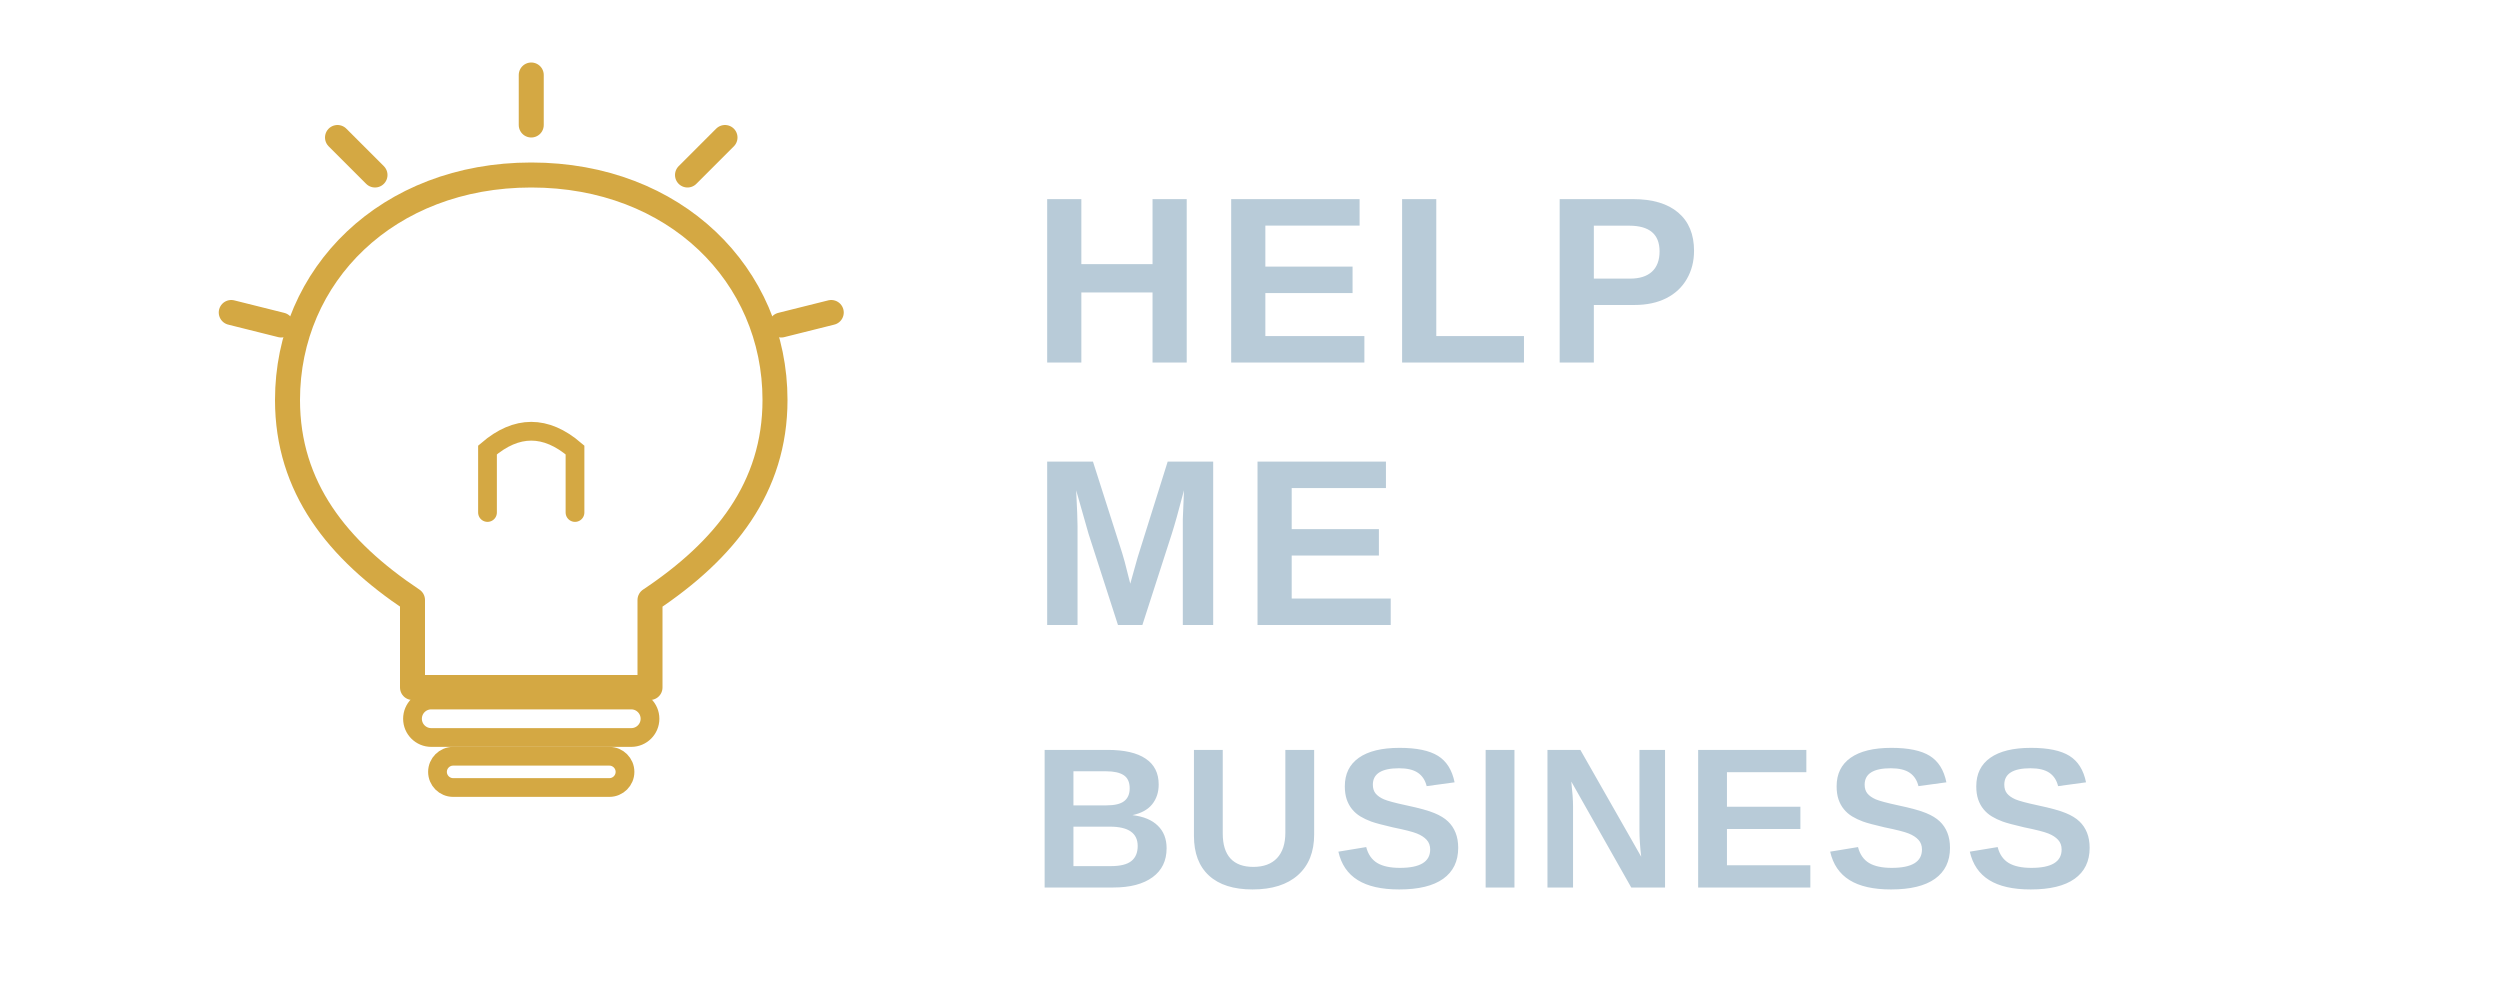
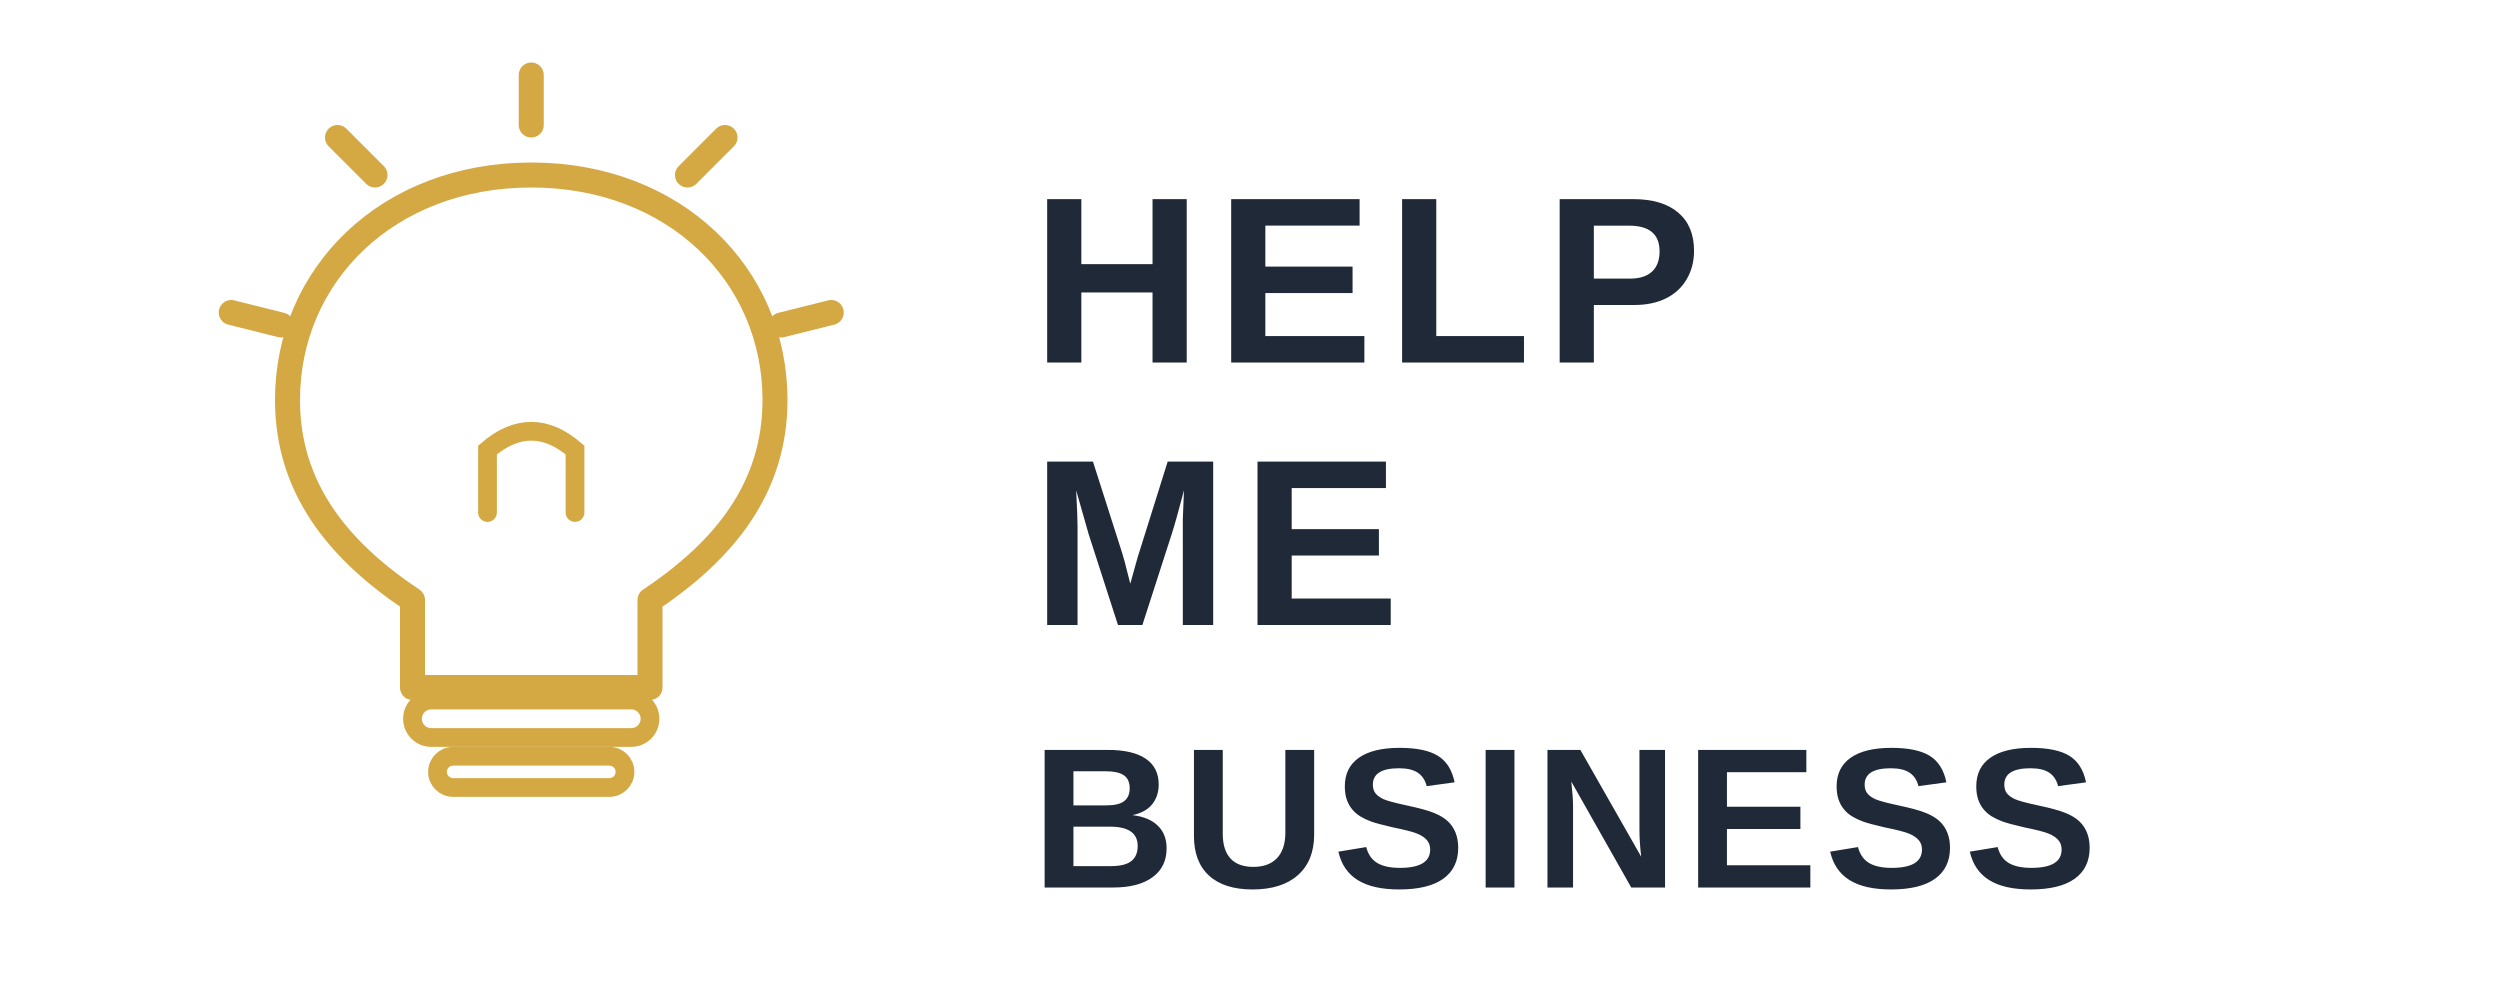
<svg xmlns="http://www.w3.org/2000/svg" viewBox="0 0 400 160" fill="none">
  <g transform="translate(20, 10)">
    <line x1="65" y1="10" x2="65" y2="2" stroke="#D4A843" stroke-width="4" stroke-linecap="round" />
    <line x1="90" y1="18" x2="96" y2="12" stroke="#D4A843" stroke-width="4" stroke-linecap="round" />
    <line x1="40" y1="18" x2="34" y2="12" stroke="#D4A843" stroke-width="4" stroke-linecap="round" />
    <line x1="105" y1="42" x2="113" y2="40" stroke="#D4A843" stroke-width="4" stroke-linecap="round" />
    <line x1="25" y1="42" x2="17" y2="40" stroke="#D4A843" stroke-width="4" stroke-linecap="round" />
    <path d="M65 18 C42 18 26 34 26 54 C26 68 34 78 46 86 L46 100 L84 100 L84 86 C96 78 104 68 104 54 C104 34 88 18 65 18 Z" stroke="#D4A843" stroke-width="4" fill="none" stroke-linejoin="round" />
    <rect x="46" y="102" width="38" height="6" rx="3" stroke="#D4A843" stroke-width="3" fill="none" />
    <rect x="50" y="111" width="30" height="5" rx="2.5" stroke="#D4A843" stroke-width="3" fill="none" />
    <path d="M58 72 L58 62 Q65 56 72 62 L72 72" stroke="#D4A843" stroke-width="3" fill="none" stroke-linecap="round" />
  </g>
-   <text x="165" y="58" font-family="Arial, sans-serif" font-size="38" font-weight="700" fill="#B8CBD8" letter-spacing="2">HELP</text>
-   <text x="165" y="100" font-family="Arial, sans-serif" font-size="38" font-weight="700" fill="#B8CBD8" letter-spacing="2">ME</text>
-   <text x="165" y="142" font-family="Arial, sans-serif" font-size="32" font-weight="700" fill="#B8CBD8" letter-spacing="1">BUSINESS</text>
+   <text x="165" y="58" font-family="Arial, sans-serif" font-size="38" font-weight="700" fill="#1F2937" letter-spacing="2">HELP</text>
+   <text x="165" y="100" font-family="Arial, sans-serif" font-size="38" font-weight="700" fill="#1F2937" letter-spacing="2">ME</text>
+   <text x="165" y="142" font-family="Arial, sans-serif" font-size="32" font-weight="700" fill="#1F2937" letter-spacing="1">BUSINESS</text>
</svg>
